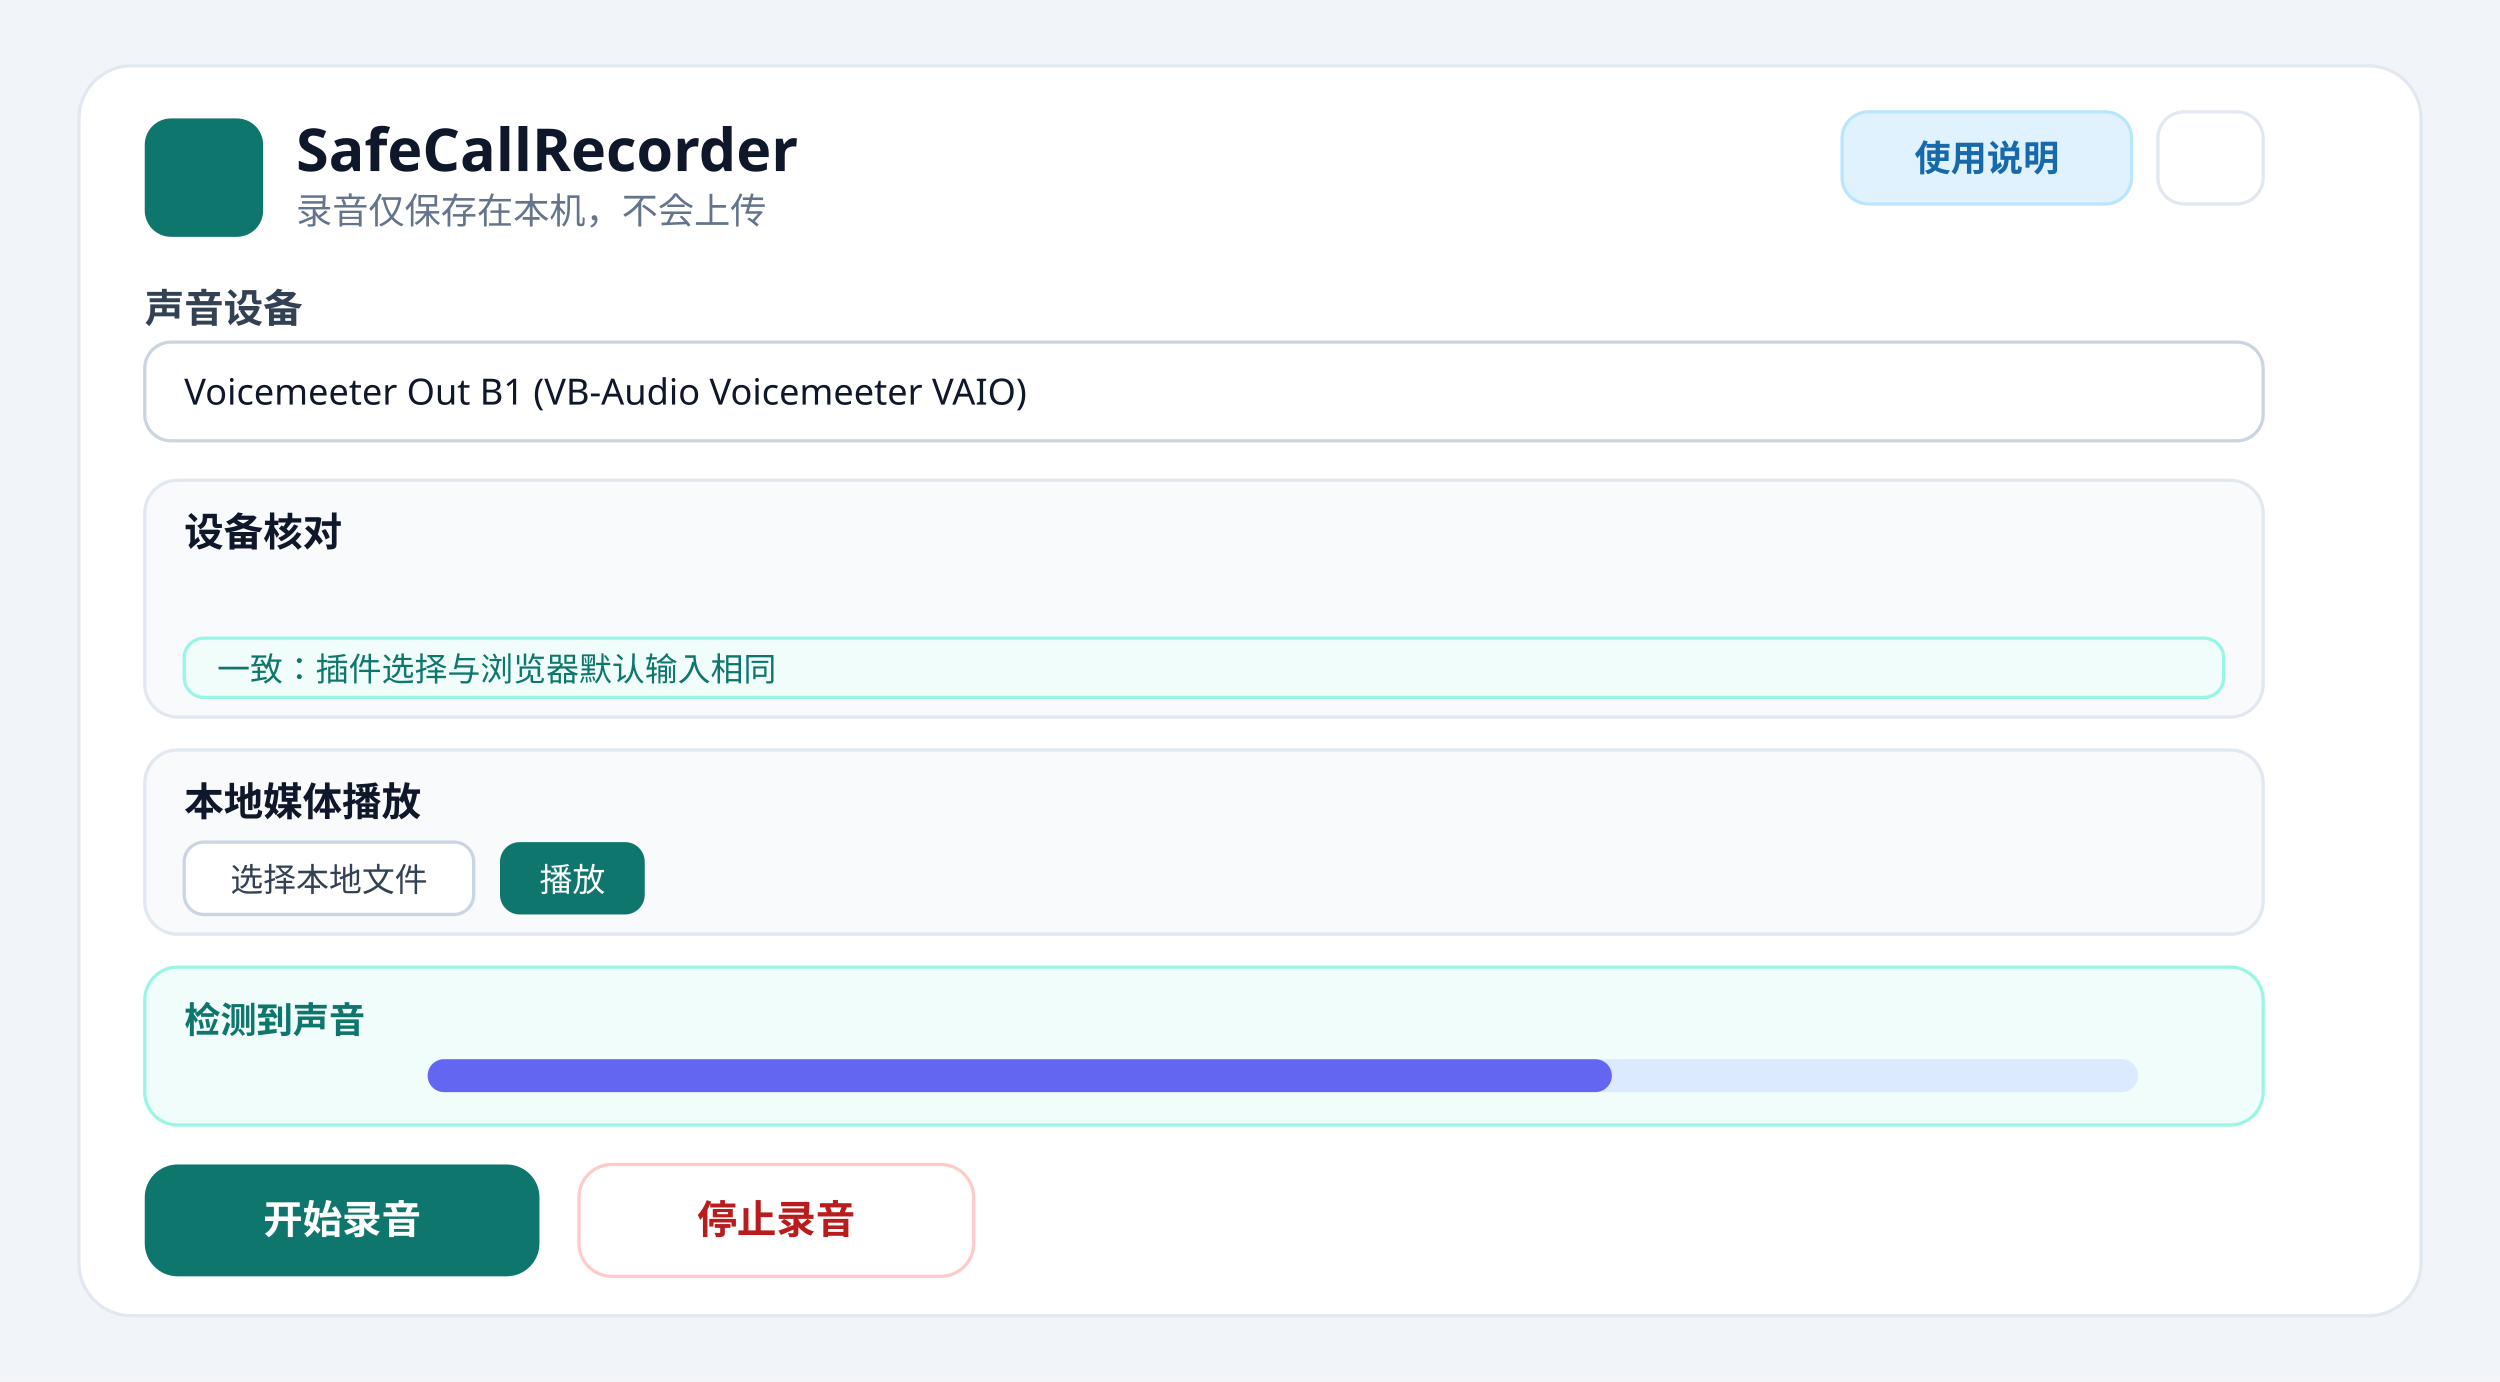
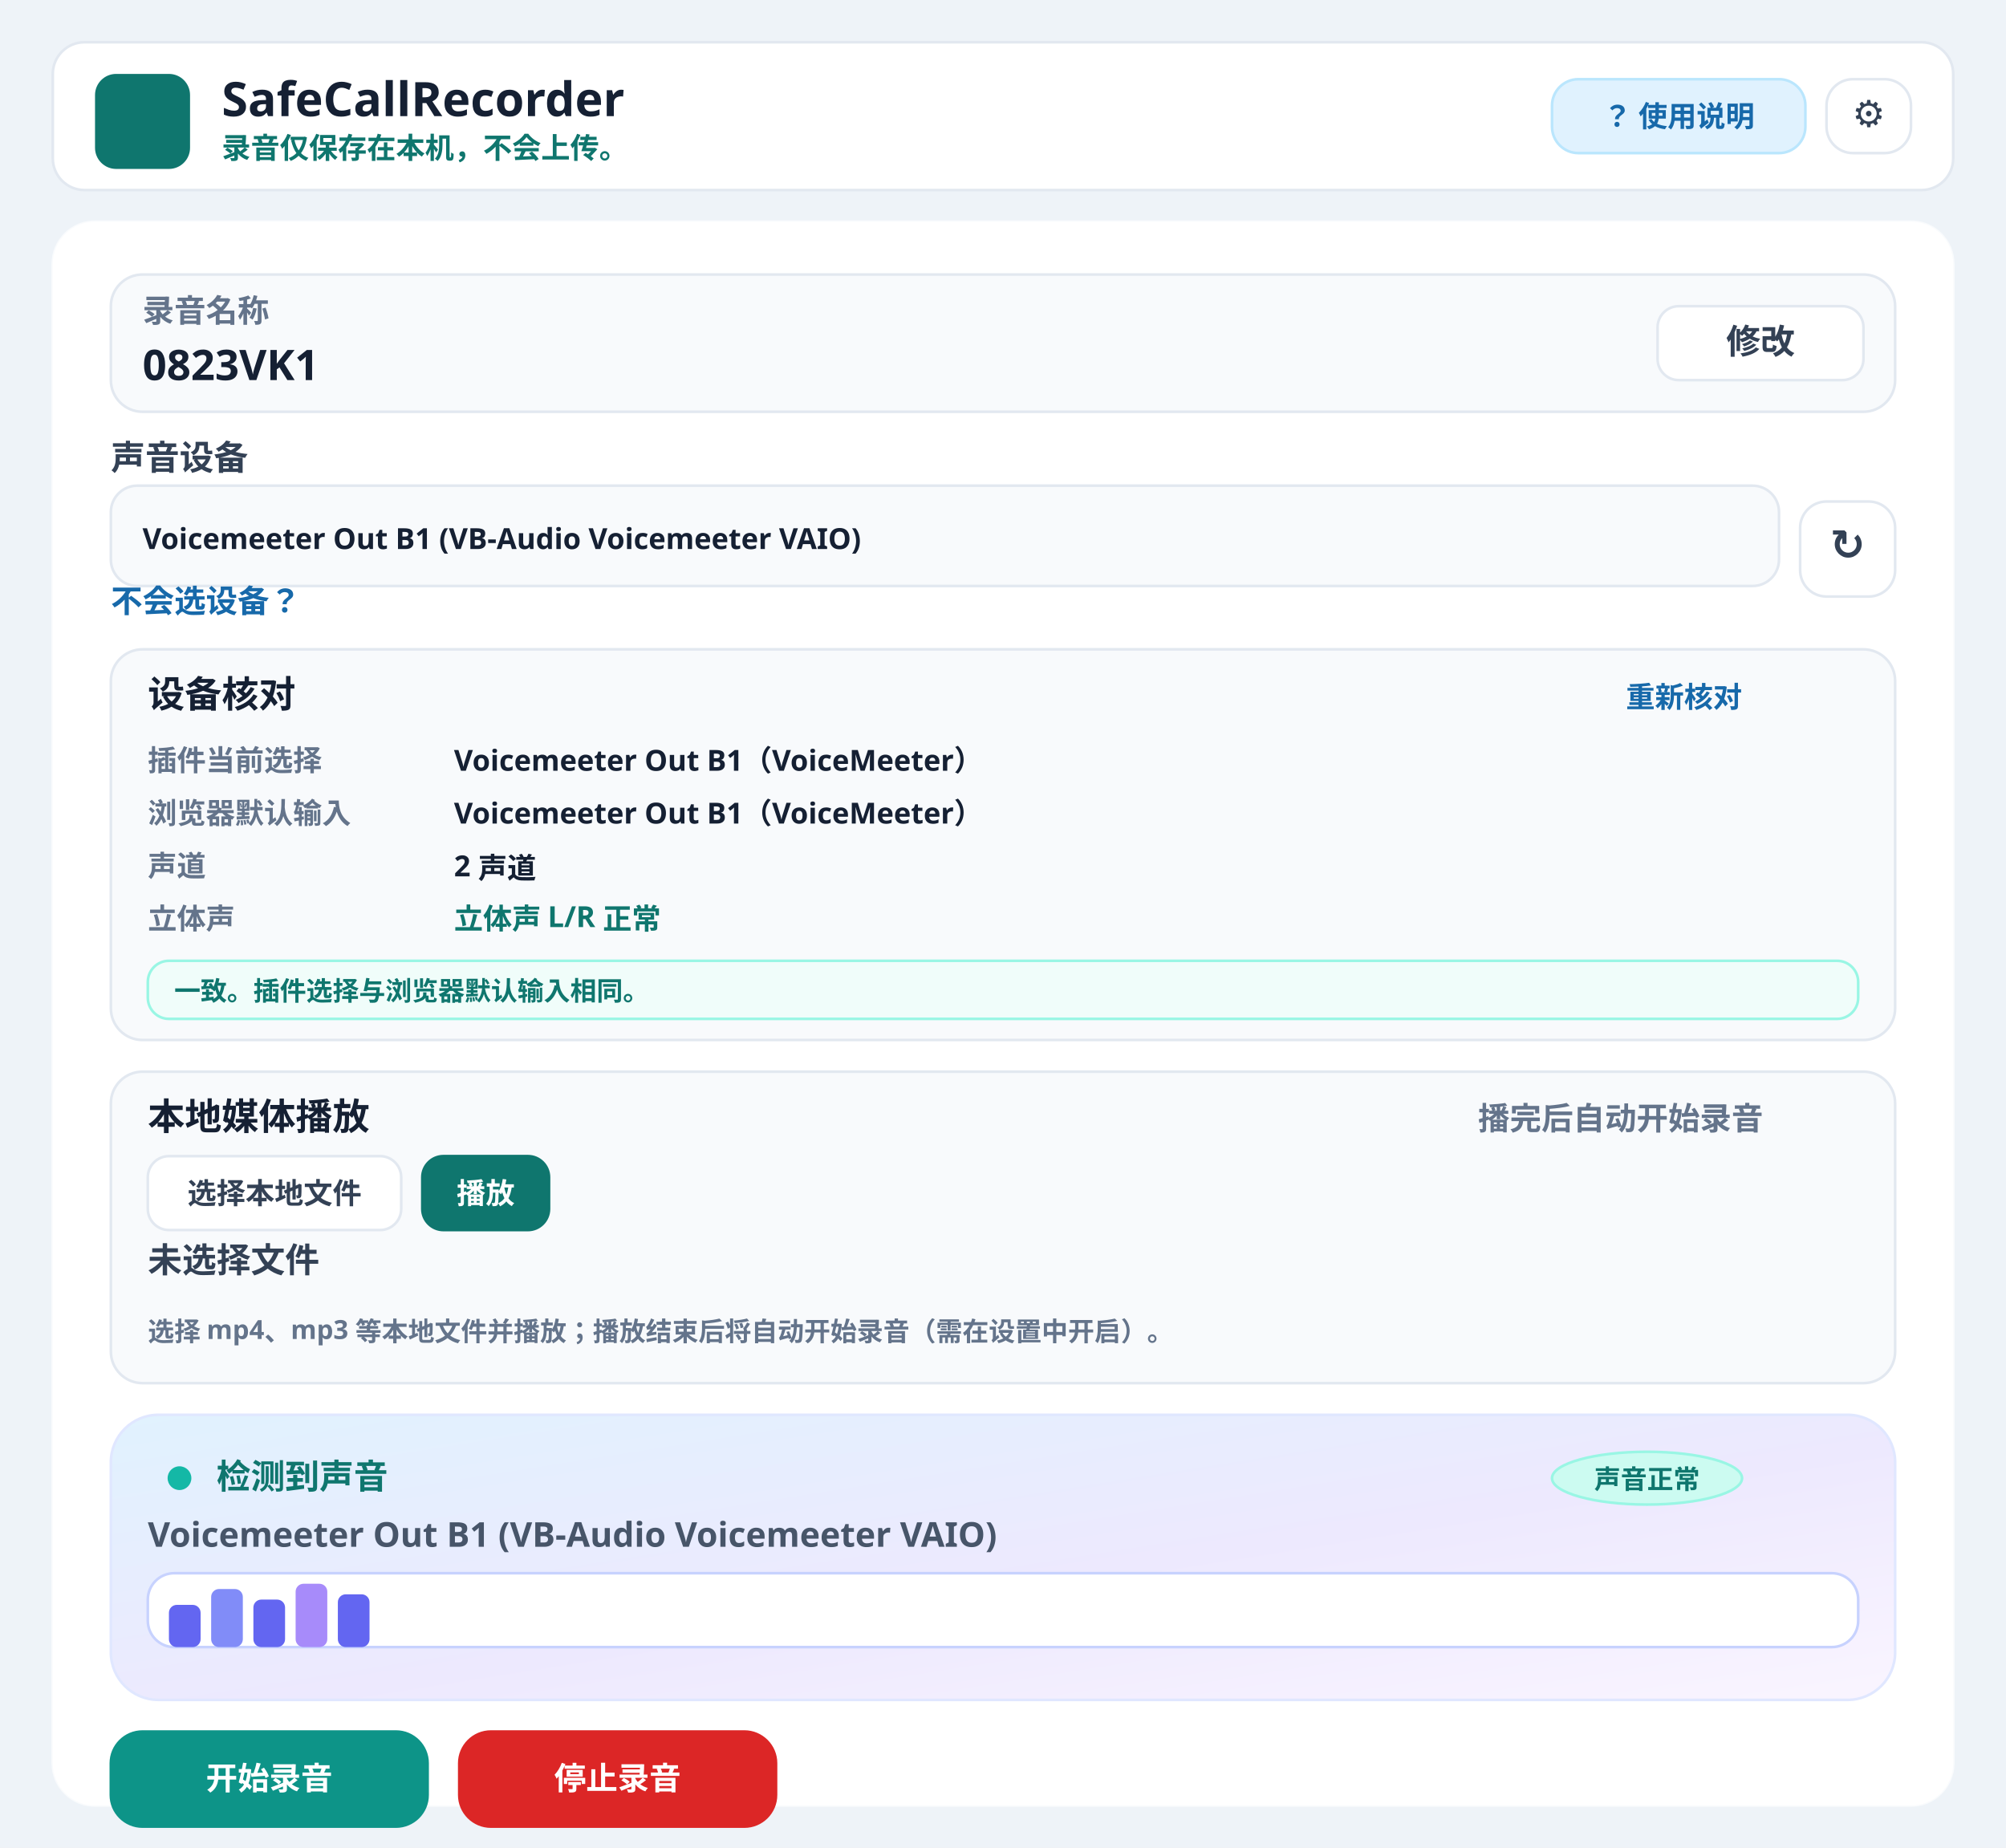
- <svg xmlns="http://www.w3.org/2000/svg" viewBox="0 0 760 420" role="img" aria-label="控制面板界面示意">
-   <rect width="760" height="420" fill="#f1f5f9" />
-   <rect x="24" y="20" width="712" height="380" rx="16" fill="#fff" stroke="#e2e8f0" />
-   <rect x="44" y="36" width="36" height="36" rx="8" fill="#0f766e" />
-   <text x="90" y="52" font-family="Segoe UI, Microsoft YaHei, sans-serif" font-size="18" font-weight="700" fill="#0f172a">SafeCallRecorder</text>
-   <text x="90" y="68" font-family="Segoe UI, Microsoft YaHei, sans-serif" font-size="11" fill="#64748b">录音仅保存在本机，不会上传</text>
-   <rect x="560" y="34" width="88" height="28" rx="8" fill="#e0f2fe" stroke="#bae6fd" />
-   <text x="604" y="52" text-anchor="middle" font-family="Segoe UI, Microsoft YaHei, sans-serif" font-size="11" font-weight="700" fill="#1769aa">使用说明</text>
-   <rect x="656" y="34" width="32" height="28" rx="8" fill="#fff" stroke="#e2e8f0" />
-   <text x="44" y="98" font-family="Segoe UI, Microsoft YaHei, sans-serif" font-size="12" font-weight="700" fill="#334155">声音设备</text>
-   <rect x="44" y="104" width="644" height="30" rx="8" fill="#fff" stroke="#cbd5e1" />
-   <text x="56" y="123" font-family="Segoe UI, Microsoft YaHei, sans-serif" font-size="11" fill="#0f172a">Voicemeeter Out B1 (VB-Audio Voicemeeter VAIO)</text>
-   <rect x="44" y="146" width="644" height="72" rx="10" fill="#f8fafc" stroke="#e2e8f0" />
-   <text x="56" y="166" font-family="Segoe UI, Microsoft YaHei, sans-serif" font-size="12" font-weight="700" fill="#0f172a">设备核对</text>
-   <rect x="56" y="194" width="620" height="18" rx="6" fill="#f0fdfa" stroke="#99f6e4" />
-   <text x="66" y="207" font-family="Segoe UI, Microsoft YaHei, sans-serif" font-size="10" fill="#0f766e">一致：插件选择与浏览器默认输入相同</text>
-   <rect x="44" y="228" width="644" height="56" rx="10" fill="#f8fafc" stroke="#e2e8f0" />
-   <text x="56" y="248" font-family="Segoe UI, Microsoft YaHei, sans-serif" font-size="12" font-weight="700" fill="#0f172a">本地媒体播放</text>
-   <rect x="56" y="256" width="88" height="22" rx="6" fill="#fff" stroke="#cbd5e1" />
-   <text x="100" y="271" text-anchor="middle" font-family="Segoe UI, Microsoft YaHei, sans-serif" font-size="10" fill="#334155">选择本地文件</text>
-   <rect x="152" y="256" width="44" height="22" rx="6" fill="#0f766e" />
-   <text x="174" y="271" text-anchor="middle" font-family="Segoe UI, Microsoft YaHei, sans-serif" font-size="10" fill="#fff">播放</text>
-   <rect x="44" y="294" width="644" height="48" rx="10" fill="#f0fdfa" stroke="#99f6e4" />
-   <text x="56" y="314" font-family="Segoe UI, Microsoft YaHei, sans-serif" font-size="11" font-weight="700" fill="#0f766e">检测到声音</text>
-   <rect x="130" y="322" width="520" height="10" rx="5" fill="#dbeafe" />
-   <rect x="130" y="322" width="360" height="10" rx="5" fill="#6366f1" />
-   <rect x="44" y="354" width="120" height="34" rx="10" fill="#0f766e" />
-   <text x="104" y="375" text-anchor="middle" font-family="Segoe UI, Microsoft YaHei, sans-serif" font-size="12" font-weight="700" fill="#fff">开始录音</text>
-   <rect x="176" y="354" width="120" height="34" rx="10" fill="#fff" stroke="#fecaca" />
-   <text x="236" y="375" text-anchor="middle" font-family="Segoe UI, Microsoft YaHei, sans-serif" font-size="12" font-weight="700" fill="#b91c1c">停止录音</text>
+ <svg xmlns="http://www.w3.org/2000/svg" viewBox="0 0 760 700" role="img" aria-label="控制面板界面示意">
+   <rect width="760" height="700" fill="#eef3f8" />
+   <rect x="20" y="16" width="720" height="56" rx="12" fill="#ffffff" stroke="#e2e8f0" stroke-width="1" />
+   <rect x="36" y="28" width="36" height="36" rx="8" fill="#0f766e" stroke="none" stroke-width="1" />
+   <text x="84" y="44" font-family="Segoe UI, Microsoft YaHei, sans-serif" font-size="18" font-weight="700" fill="#152033" text-anchor="start">SafeCallRecorder</text>
+   <text x="84" y="60" font-family="Segoe UI, Microsoft YaHei, sans-serif" font-size="11" font-weight="600" fill="#0f766e" text-anchor="start">录音仅保存在本机，不会上传。</text>
+   <rect x="588" y="30" width="96" height="28" rx="10" fill="#e0f2fe" stroke="#bae6fd" stroke-width="1" />
+   <text x="636" y="48" font-family="Segoe UI, Microsoft YaHei, sans-serif" font-size="11" font-weight="800" fill="#1769aa" text-anchor="middle">？ 使用说明</text>
+   <rect x="692" y="30" width="32" height="28" rx="10" fill="#fff" stroke="#e2e8f0" stroke-width="1" />
+   <text x="708" y="48" font-family="Segoe UI, Microsoft YaHei, sans-serif" font-size="14" font-weight="600" fill="#334155" text-anchor="middle">⚙</text>
+   <rect x="20" y="84" width="720" height="600" rx="16" fill="#ffffff" stroke="#ffffffaa" stroke-width="1" />
+   <rect x="42" y="104" width="676" height="52" rx="12" fill="#f8fafc" stroke="#e2e8f0" stroke-width="1" />
+   <text x="54" y="122" font-family="Segoe UI, Microsoft YaHei, sans-serif" font-size="12" font-weight="600" fill="#64748b" text-anchor="start">录音名称</text>
+   <text x="54" y="144" font-family="Segoe UI, Microsoft YaHei, sans-serif" font-size="16" font-weight="700" fill="#152033" text-anchor="start">0823VK1</text>
+   <rect x="628" y="116" width="78" height="28" rx="8" fill="#fff" stroke="#e2e8f0" stroke-width="1" />
+   <text x="667" y="134" font-family="Segoe UI, Microsoft YaHei, sans-serif" font-size="13" font-weight="600" fill="#334155" text-anchor="middle">修改</text>
+   <text x="42" y="178" font-family="Segoe UI, Microsoft YaHei, sans-serif" font-size="13" font-weight="600" fill="#334155" text-anchor="start">声音设备</text>
+   <rect x="42" y="184" width="632" height="38" rx="10" fill="#f8fafc" stroke="#e2e8f0" stroke-width="1" />
+   <text x="54" y="208" font-family="Segoe UI, Microsoft YaHei, sans-serif" font-size="11" font-weight="600" fill="#152033" text-anchor="start">Voicemeeter Out B1 (VB-Audio Voicemeeter VAIO)</text>
+   <rect x="682" y="190" width="36" height="36" rx="10" fill="#fff" stroke="#e2e8f0" stroke-width="1" />
+   <text x="700" y="212" font-family="Segoe UI, Microsoft YaHei, sans-serif" font-size="16" font-weight="600" fill="#334155" text-anchor="middle">↻</text>
+   <text x="42" y="232" font-family="Segoe UI, Microsoft YaHei, sans-serif" font-size="12" font-weight="600" fill="#1769aa" text-anchor="start">不会选设备？</text>
+   <rect x="42" y="246" width="676" height="148" rx="12" fill="#f8fafc" stroke="#e2e8f0" stroke-width="1" />
+   <text x="56" y="268" font-family="Segoe UI, Microsoft YaHei, sans-serif" font-size="14" font-weight="700" fill="#152033" text-anchor="start">设备核对</text>
+   <text x="660" y="268" font-family="Segoe UI, Microsoft YaHei, sans-serif" font-size="11" font-weight="600" fill="#1769aa" text-anchor="end">重新核对</text>
+   <text x="56" y="292" font-family="Segoe UI, Microsoft YaHei, sans-serif" font-size="11" font-weight="600" fill="#64748b" text-anchor="start">插件当前选择</text>
+   <text x="172" y="292" font-family="Segoe UI, Microsoft YaHei, sans-serif" font-size="11" font-weight="700" fill="#152033" text-anchor="start">Voicemeeter Out B1（VoiceMeeter）</text>
+   <text x="56" y="312" font-family="Segoe UI, Microsoft YaHei, sans-serif" font-size="11" font-weight="600" fill="#64748b" text-anchor="start">浏览器默认输入</text>
+   <text x="172" y="312" font-family="Segoe UI, Microsoft YaHei, sans-serif" font-size="11" font-weight="700" fill="#152033" text-anchor="start">Voicemeeter Out B1（VoiceMeeter）</text>
+   <text x="56" y="332" font-family="Segoe UI, Microsoft YaHei, sans-serif" font-size="11" font-weight="600" fill="#64748b" text-anchor="start">声道</text>
+   <text x="172" y="332" font-family="Segoe UI, Microsoft YaHei, sans-serif" font-size="11" font-weight="700" fill="#152033" text-anchor="start">2 声道</text>
+   <text x="56" y="352" font-family="Segoe UI, Microsoft YaHei, sans-serif" font-size="11" font-weight="600" fill="#64748b" text-anchor="start">立体声</text>
+   <text x="172" y="352" font-family="Segoe UI, Microsoft YaHei, sans-serif" font-size="11" font-weight="700" fill="#0f766e" text-anchor="start">立体声 L/R 正常</text>
+   <rect x="56" y="364" width="648" height="22" rx="8" fill="#f0fdfa" stroke="#99f6e4" stroke-width="1" />
+   <text x="66" y="379" font-family="Segoe UI, Microsoft YaHei, sans-serif" font-size="10" font-weight="700" fill="#0f766e" text-anchor="start">一致。插件选择与浏览器默认输入相同。</text>
+   <rect x="42" y="406" width="676" height="118" rx="12" fill="#f8fafc" stroke="#e2e8f0" stroke-width="1" />
+   <text x="56" y="428" font-family="Segoe UI, Microsoft YaHei, sans-serif" font-size="14" font-weight="700" fill="#152033" text-anchor="start">本地媒体播放</text>
+   <text x="560" y="428" font-family="Segoe UI, Microsoft YaHei, sans-serif" font-size="12" font-weight="600" fill="#64748b" text-anchor="start">播完后自动开始录音</text>
+   <rect x="56" y="438" width="96" height="28" rx="8" fill="#fff" stroke="#e2e8f0" stroke-width="1" />
+   <text x="104" y="456" font-family="Segoe UI, Microsoft YaHei, sans-serif" font-size="11" font-weight="600" fill="#334155" text-anchor="middle">选择本地文件</text>
+   <rect x="160" y="438" width="48" height="28" rx="8" fill="#0f766e" stroke="#0f766e" stroke-width="1" />
+   <text x="184" y="456" font-family="Segoe UI, Microsoft YaHei, sans-serif" font-size="11" font-weight="600" fill="#fff" text-anchor="middle">播放</text>
+   <text x="56" y="482" font-family="Segoe UI, Microsoft YaHei, sans-serif" font-size="13" font-weight="600" fill="#334155" text-anchor="start">未选择文件</text>
+   <text x="56" y="508" font-family="Segoe UI, Microsoft YaHei, sans-serif" font-size="10" font-weight="600" fill="#64748b" text-anchor="start">选择 mp4、mp3 等本地文件并播放；播放结束后将自动开始录音（需在设置中开启）。</text>
+   <rect x="42" y="536" width="676" height="108" rx="18" fill="url(#meterGrad)" stroke="#e0e7ff" stroke-width="1" />
+   <defs>
+     <linearGradient id="meterGrad" x1="0" y1="0" x2="1" y2="1">
+       <stop offset="0%" stop-color="#e0f2fe" />
+       <stop offset="55%" stop-color="#ede9fe" />
+       <stop offset="100%" stop-color="#faf5ff" />
+     </linearGradient>
+   </defs>
+   <circle cx="68" cy="560" r="4.5" fill="#14b8a6" />
+   <text x="82" y="564" font-family="Segoe UI, Microsoft YaHei, sans-serif" font-size="13" font-weight="700" fill="#0f766e" text-anchor="start">检测到声音</text>
+   <rect x="588" y="550" width="72" height="20" rx="999" fill="#ccfbf1" stroke="#99f6e4" stroke-width="1" />
+   <text x="624" y="564" font-family="Segoe UI, Microsoft YaHei, sans-serif" font-size="10" font-weight="700" fill="#0f766e" text-anchor="middle">声音正常</text>
+   <text x="56" y="586" font-family="Segoe UI, Microsoft YaHei, sans-serif" font-size="13" font-weight="600" fill="#475569" text-anchor="start">Voicemeeter Out B1 (VB-Audio Voicemeeter VAIO)</text>
+   <rect x="56" y="596" width="648" height="28" rx="10" fill="#fff" stroke="#c7d2fe" stroke-width="1" />
+   <rect x="64" y="608" width="12" height="16" rx="3" fill="#6366f1" stroke="none" stroke-width="1" />
+   <rect x="80" y="602" width="12" height="22" rx="3" fill="#818cf8" stroke="none" stroke-width="1" />
+   <rect x="96" y="606" width="12" height="18" rx="3" fill="#6366f1" stroke="none" stroke-width="1" />
+   <rect x="112" y="600" width="12" height="24" rx="3" fill="#a78bfa" stroke="none" stroke-width="1" />
+   <rect x="128" y="604" width="12" height="20" rx="3" fill="#6366f1" stroke="none" stroke-width="1" />
+   <rect x="42" y="656" width="120" height="36" rx="12" fill="#0d9488" stroke="#0d9488" stroke-width="1" />
+   <text x="102" y="678" font-family="Segoe UI, Microsoft YaHei, sans-serif" font-size="12" font-weight="700" fill="#fff" text-anchor="middle">开始录音</text>
+   <rect x="174" y="656" width="120" height="36" rx="12" fill="#dc2626" stroke="#dc2626" stroke-width="1" />
+   <text x="234" y="678" font-family="Segoe UI, Microsoft YaHei, sans-serif" font-size="12" font-weight="700" fill="#fff" text-anchor="middle">停止录音</text>
</svg>
